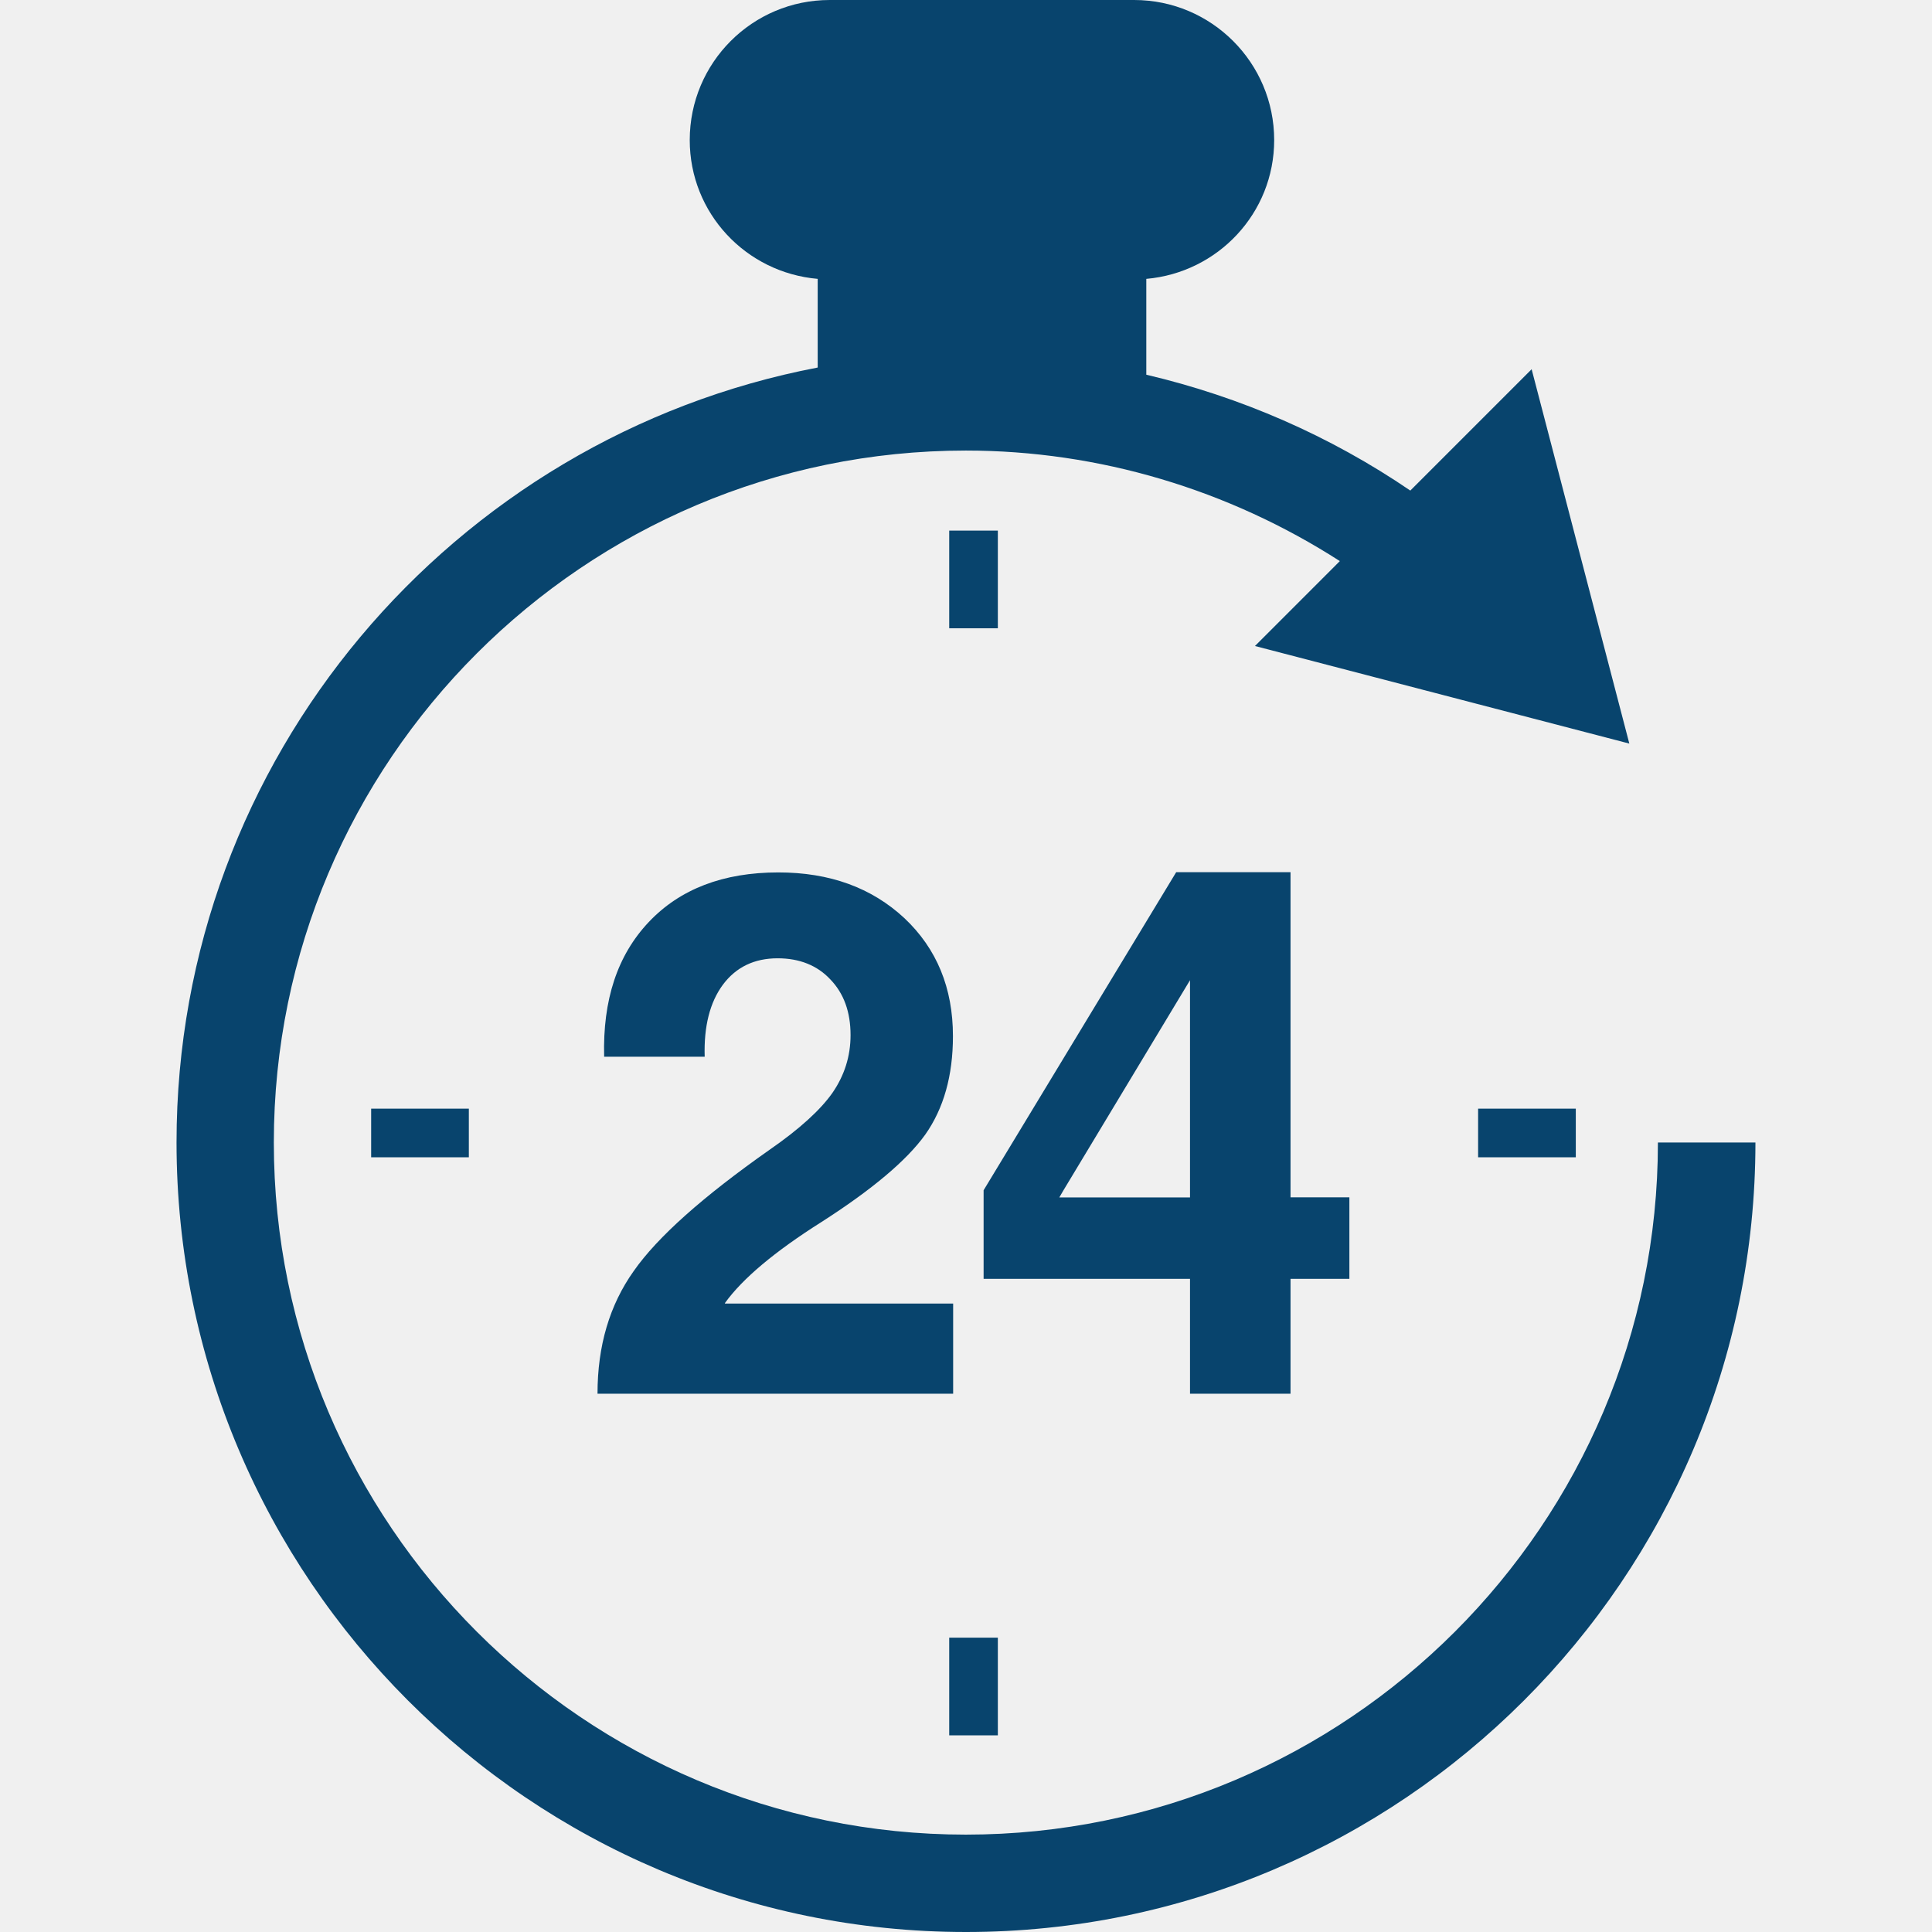
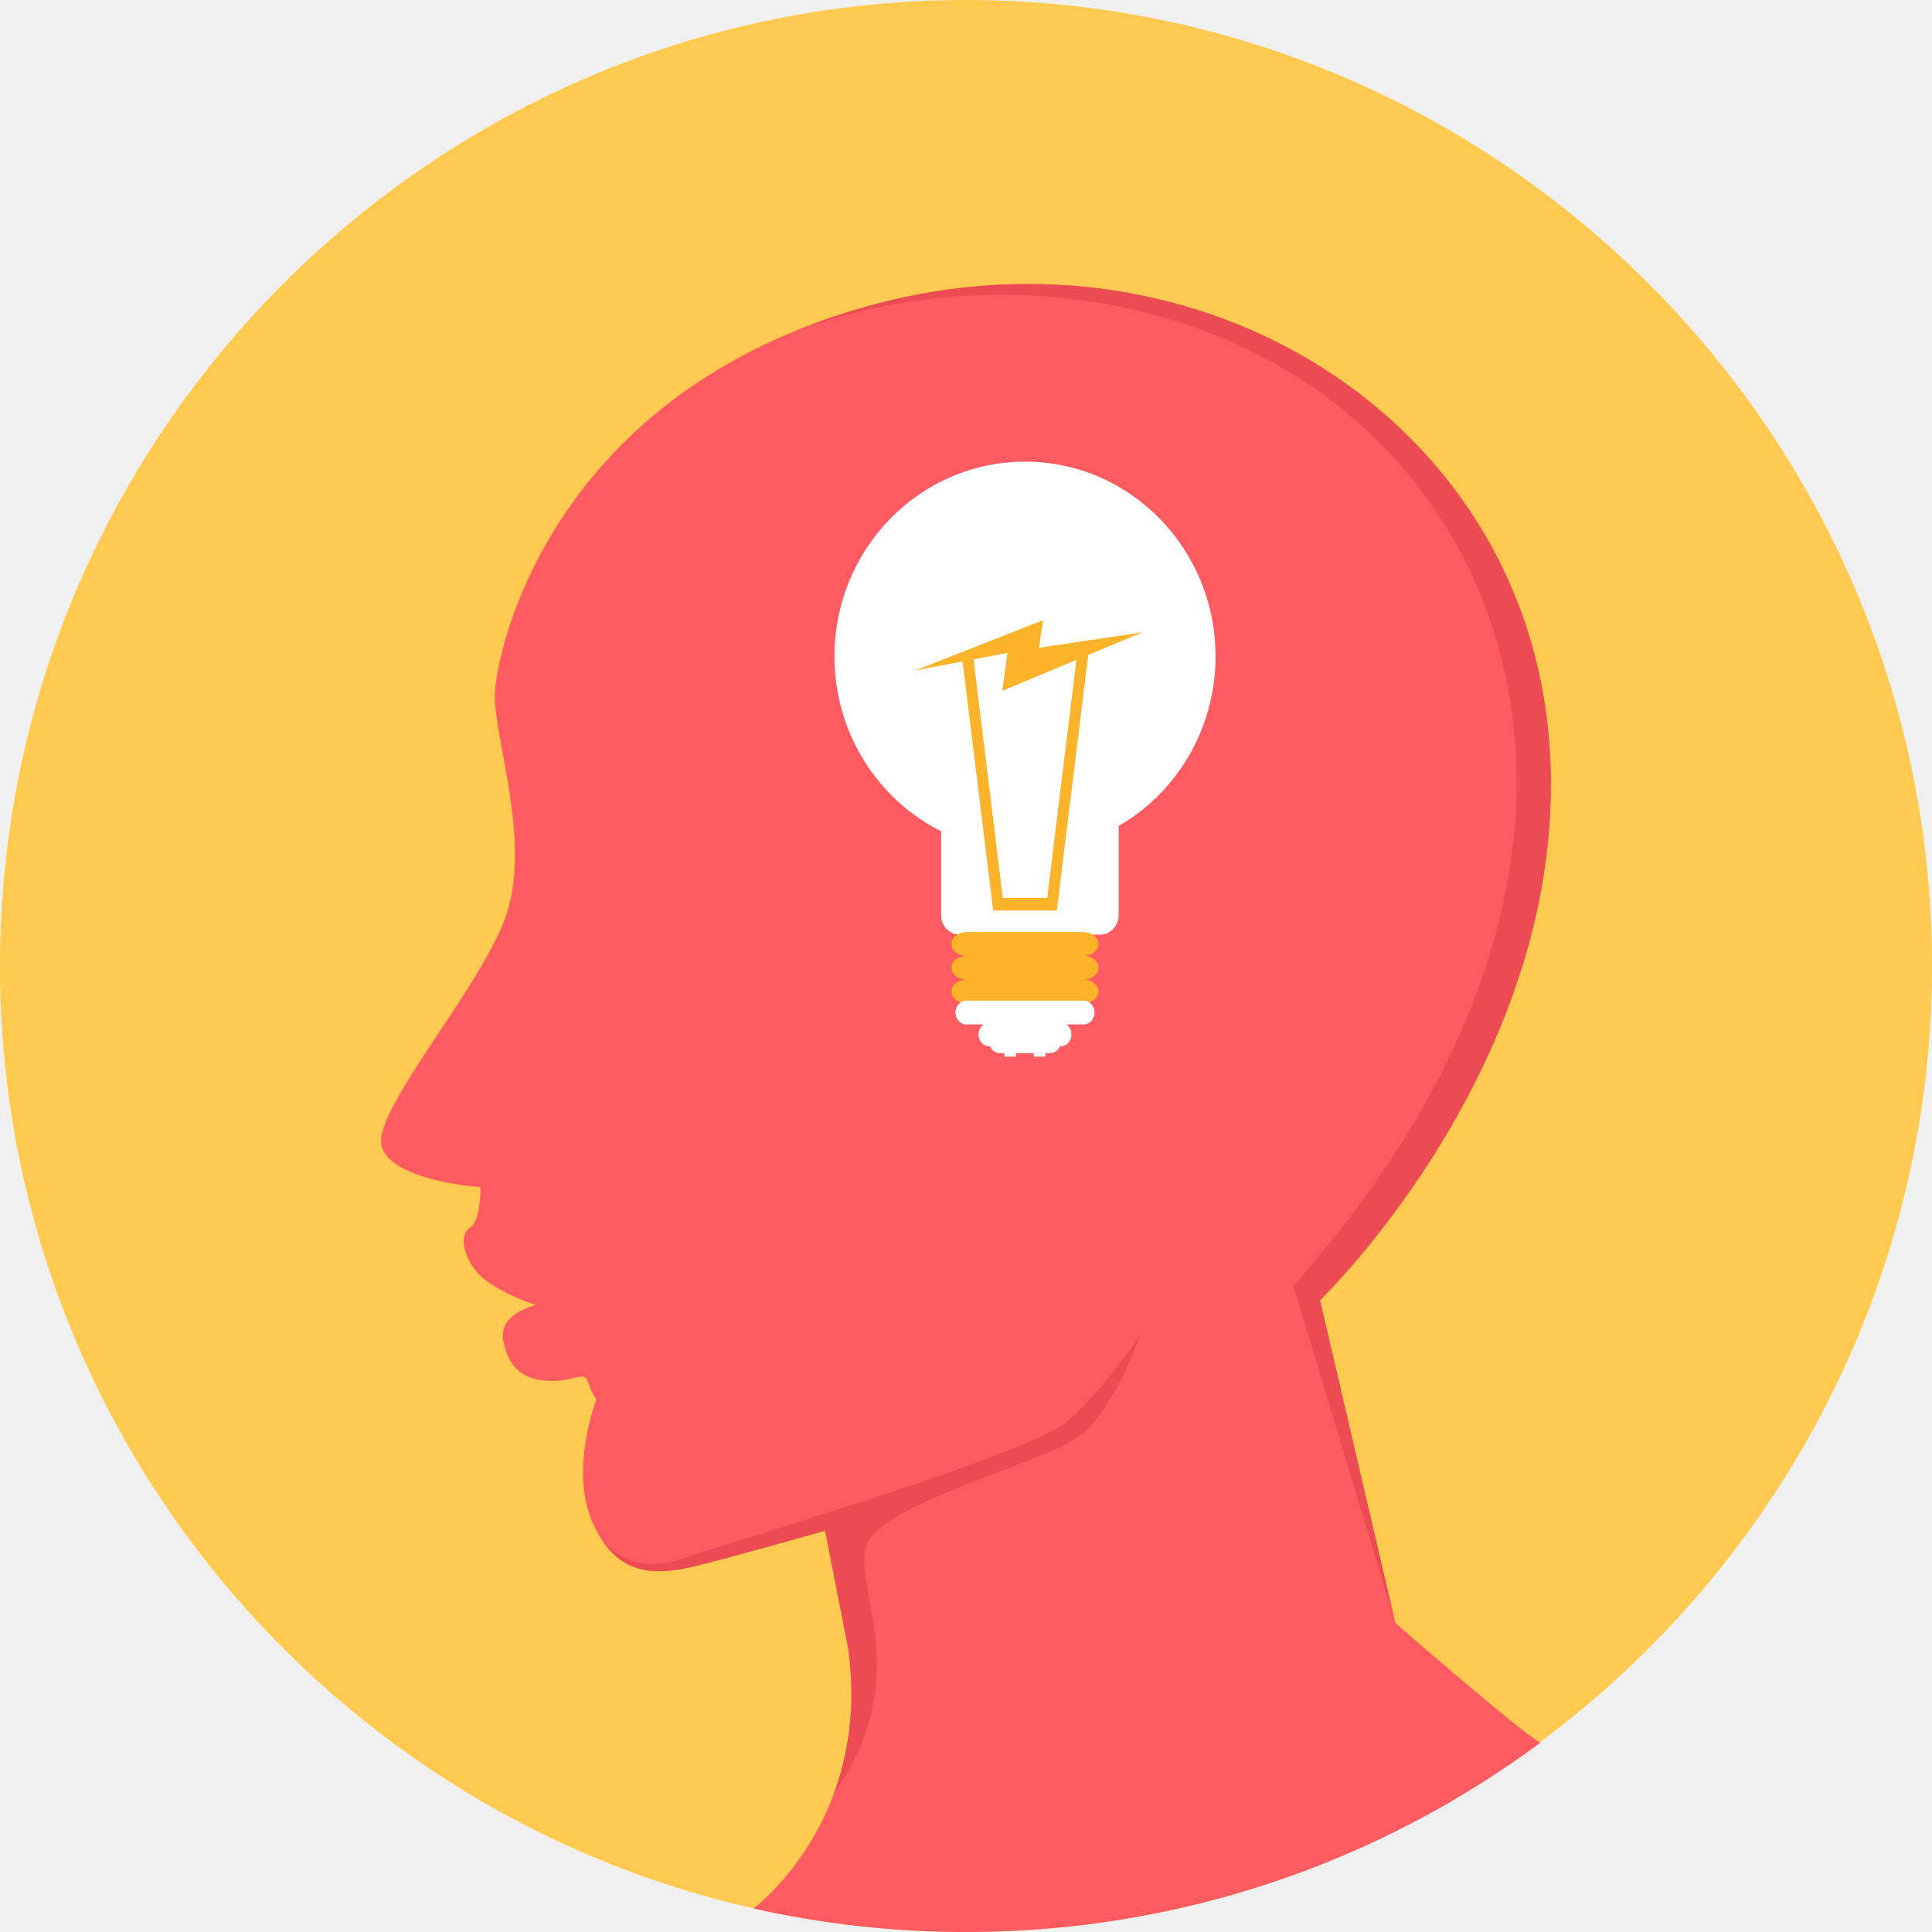
- <svg xmlns="http://www.w3.org/2000/svg" version="1.1" id="Capa_1" x="0px" y="0px" width="512px" height="512px" viewBox="0 0 67.853 67.853" style="enable-background:new 0 0 67.853 67.853;" xml:space="preserve">
+ <svg xmlns="http://www.w3.org/2000/svg" version="1.1" id="Layer_1" x="0px" y="0px" viewBox="0 0 512 512" style="enable-background:new 0 0 512 512;" xml:space="preserve">
+   <path style="fill:#FFCA4F;" d="M255.999,512C397,512,512,397,512,255.999C512,115,397,0,255.999,0C115,0,0,115,0,255.999  C0,397,115,512,255.999,512z" />
+   <path style="fill:#FF5B61;" d="M369.746,430.029l-19.941-85.459c0,0,68.235-65.651,60.584-149.807  c-7.651-84.154-92.451-137.072-178.519-114.129c-86.072,22.941-100.329,91.895-100.732,103.206  c-0.406,11.313,10.2,40.24,2.544,60.007c-7.651,19.766-35.061,50.687-32.512,59.93c2.553,9.24,26.141,10.837,26.141,10.837  s0.276,8.941-2.857,10.839c-3.137,1.896-1.369,9.329,3.792,13.461c5.157,4.136,13.736,6.941,13.736,6.941s-9.886,2.231-8.608,9.245  c1.279,7.016,4.782,10.524,12.116,10.837c7.331,0.32,9.247-3.177,10.517,0.648c1.274,3.821,2.077,4.138,2.077,4.138  s-7.327,18.968-0.948,32.993c6.381,14.027,16.256,14.038,27.735,11.163c11.481-2.875,33.794-9.249,33.794-9.249l6.107,31.108  c6.385,45.274-24.443,68.548-25.095,69.033c18.126,4.068,36.968,6.229,56.322,6.229c57.013,0,109.664-18.644,152.211-50.16  c-4.105-1.976-36.999-30.347-38.461-31.809H369.746z" />
  <g>
-     <path d="M61.652,40.124c0,15.292-12.44,27.729-27.726,27.729C18.636,67.853,6.2,55.416,6.2,40.124   c0-13.505,9.71-24.769,22.518-27.216V9.794c-2.519-0.219-4.494-2.305-4.494-4.875C24.224,2.2,26.424,0,29.141,0h10.691   c2.714,0,4.918,2.203,4.918,4.919c0,2.569-1.978,4.655-4.491,4.875v3.366c3.307,0.778,6.453,2.146,9.272,4.069l4.261-4.261   l3.431,13.147l-13.148-3.427l2.981-2.982c-3.9-2.507-8.456-3.882-13.134-3.882c-13.4,0-24.305,10.901-24.305,24.301   c0,13.403,10.905,24.308,24.305,24.308c13.397,0,24.305-10.904,24.305-24.308H61.652L61.652,40.124z M27.026,40.382   c-2.333,1.64-3.932,3.059-4.77,4.259c-0.848,1.193-1.271,2.628-1.271,4.302v0.005h12.49v-3.166h-8.019l0.011-0.027   c0.608-0.844,1.731-1.793,3.381-2.836c1.781-1.14,2.996-2.164,3.648-3.072c0.646-0.917,0.972-2.068,0.972-3.456   c0-1.693-0.57-3.075-1.703-4.143c-1.154-1.073-2.625-1.608-4.429-1.608c-1.935,0-3.455,0.582-4.553,1.745   c-1.101,1.166-1.618,2.736-1.565,4.728h3.531c-0.032-1.07,0.183-1.91,0.639-2.529c0.462-0.619,1.104-0.928,1.924-0.928   c0.764,0,1.393,0.249,1.854,0.746c0.472,0.491,0.706,1.141,0.706,1.952c0,0.748-0.218,1.421-0.637,2.029   C28.813,38.983,28.078,39.654,27.026,40.382z M41.794,48.949v-4.035h-7.249v-1.556v-1.556l6.764-11.171h2.013h2.002v11.42h2.067   v2.862h-2.067v4.035H41.794z M41.794,42.054v-7.629l-4.444,7.378l-0.146,0.251H41.794z M35.045,18.635h-1.708v3.431h1.708V18.635z    M35.045,57.515h-1.708v3.431h1.708V57.515z M55.343,40.645v-1.709h-3.431v1.709H55.343z M16.466,40.645v-1.709h-3.431v1.709   H16.466z" fill="#08446d" />
+     <path style="fill:#EC4B53;" d="M159.24,407.647c6.35,10.063,15.348,9.805,25.631,7.23c11.481-2.875,33.794-9.249,33.794-9.249   l6.107,31.108c2.178,15.449,0.022,28.334-3.788,38.629l0.007-0.007c21.312-30.409,5.594-53.65,8.398-65.19   c2.807-11.54,47.406-22.456,56.763-29.631c9.357-7.175,16.06-26.976,16.06-26.976s-9.357,14.347-19.336,23.08   c-9.979,8.731-87.483,31.496-102.298,36.486C166.511,417.865,159.873,408.593,159.24,407.647z" />
+     <path style="fill:#EC4B53;" d="M210.705,87.728c53.604-19.641,117.094-9.046,155.606,30.339   c45.889,46.934,56.583,132.334-23.554,222.699l26.989,89.265l-19.941-85.459c0,0,68.235-65.651,60.584-149.807   c-7.651-84.154-92.451-137.072-178.519-114.129c-7.607,2.028-14.642,4.421-21.166,7.095V87.728z" />
  </g>
+   <path style="fill:#FFFFFF;" d="M271.638,122.34c27.889,0,50.5,23.107,50.5,51.609c0,19.288-10.352,36.102-25.686,44.959v23.66  c0,2.822-2.256,5.128-5.018,5.128h-37.017c-2.769,0-5.018-2.304-5.018-5.128v-22.278c-16.737-8.405-28.255-25.997-28.255-46.341  c0-28.502,22.611-51.609,50.5-51.609H271.638z" />
+   <g>
+     <path style="fill:#FBB429;" d="M256.202,247.021h30.872c2.225,0,4.044,1.415,4.044,3.146c0,1.731-1.819,3.144-4.044,3.144   c2.225,0,4.044,1.418,4.044,3.146c0,1.729-1.819,3.146-4.044,3.146c2.225,0,4.044,1.413,4.044,3.144v0.002   c0,1.731-1.819,3.144-4.044,3.144h-30.872c-2.222,0-4.041-1.413-4.041-3.144v-0.002c0-1.731,1.819-3.144,4.041-3.144   c-2.222,0-4.041-1.418-4.041-3.146c0-1.731,1.819-3.146,4.041-3.146c-2.222,0-4.041-1.415-4.041-3.144   C252.16,248.436,253.979,247.021,256.202,247.021z" />
+     <path style="fill:#FBB429;" d="M257.741,172.665l8.021,65.305h5.876h5.874l8.023-65.305l2.917,0.456l-8.198,66.743l-0.179,1.438   h-1.281h-7.157h-7.157H263.2l-0.176-1.438l-8.198-66.743l2.917-0.456H257.741z" />
+     <path style="fill:#FBB429;" d="M276.427,164.353l-1.067,7.307l27.43-4.099l-37.18,15.518l1.369-10.05l-24.39,4.626l33.84-13.302   H276.427z" />
+   </g>
+   <path style="fill:#FFFFFF;" d="M269.25,279.103v0.926h-3.058v-0.926h-1.175c-1.166,0-2.183-0.736-2.657-1.795h-0.093  c-1.623,0-2.941-1.422-2.941-3.164c0-1.111,0.534-2.086,1.341-2.648h-4.516c-1.623,0-2.941-1.42-2.941-3.164  c0-1.74,1.318-3.16,2.941-3.16h30.971c1.623,0,2.941,1.42,2.941,3.16c0,1.746-1.319,3.164-2.941,3.164h-4.518  c0.807,0.56,1.343,1.537,1.343,2.648c0,1.742-1.321,3.164-2.937,3.164h-0.093c-0.478,1.061-1.49,1.795-2.659,1.795h-1.233v0.926  h-3.056v-0.926h-4.725H269.25z" />
  <g>
</g>
  <g>
</g>
  <g>
</g>
  <g>
</g>
  <g>
</g>
  <g>
</g>
  <g>
</g>
  <g>
</g>
  <g>
</g>
  <g>
</g>
  <g>
</g>
  <g>
</g>
  <g>
</g>
  <g>
</g>
  <g>
</g>
</svg>
